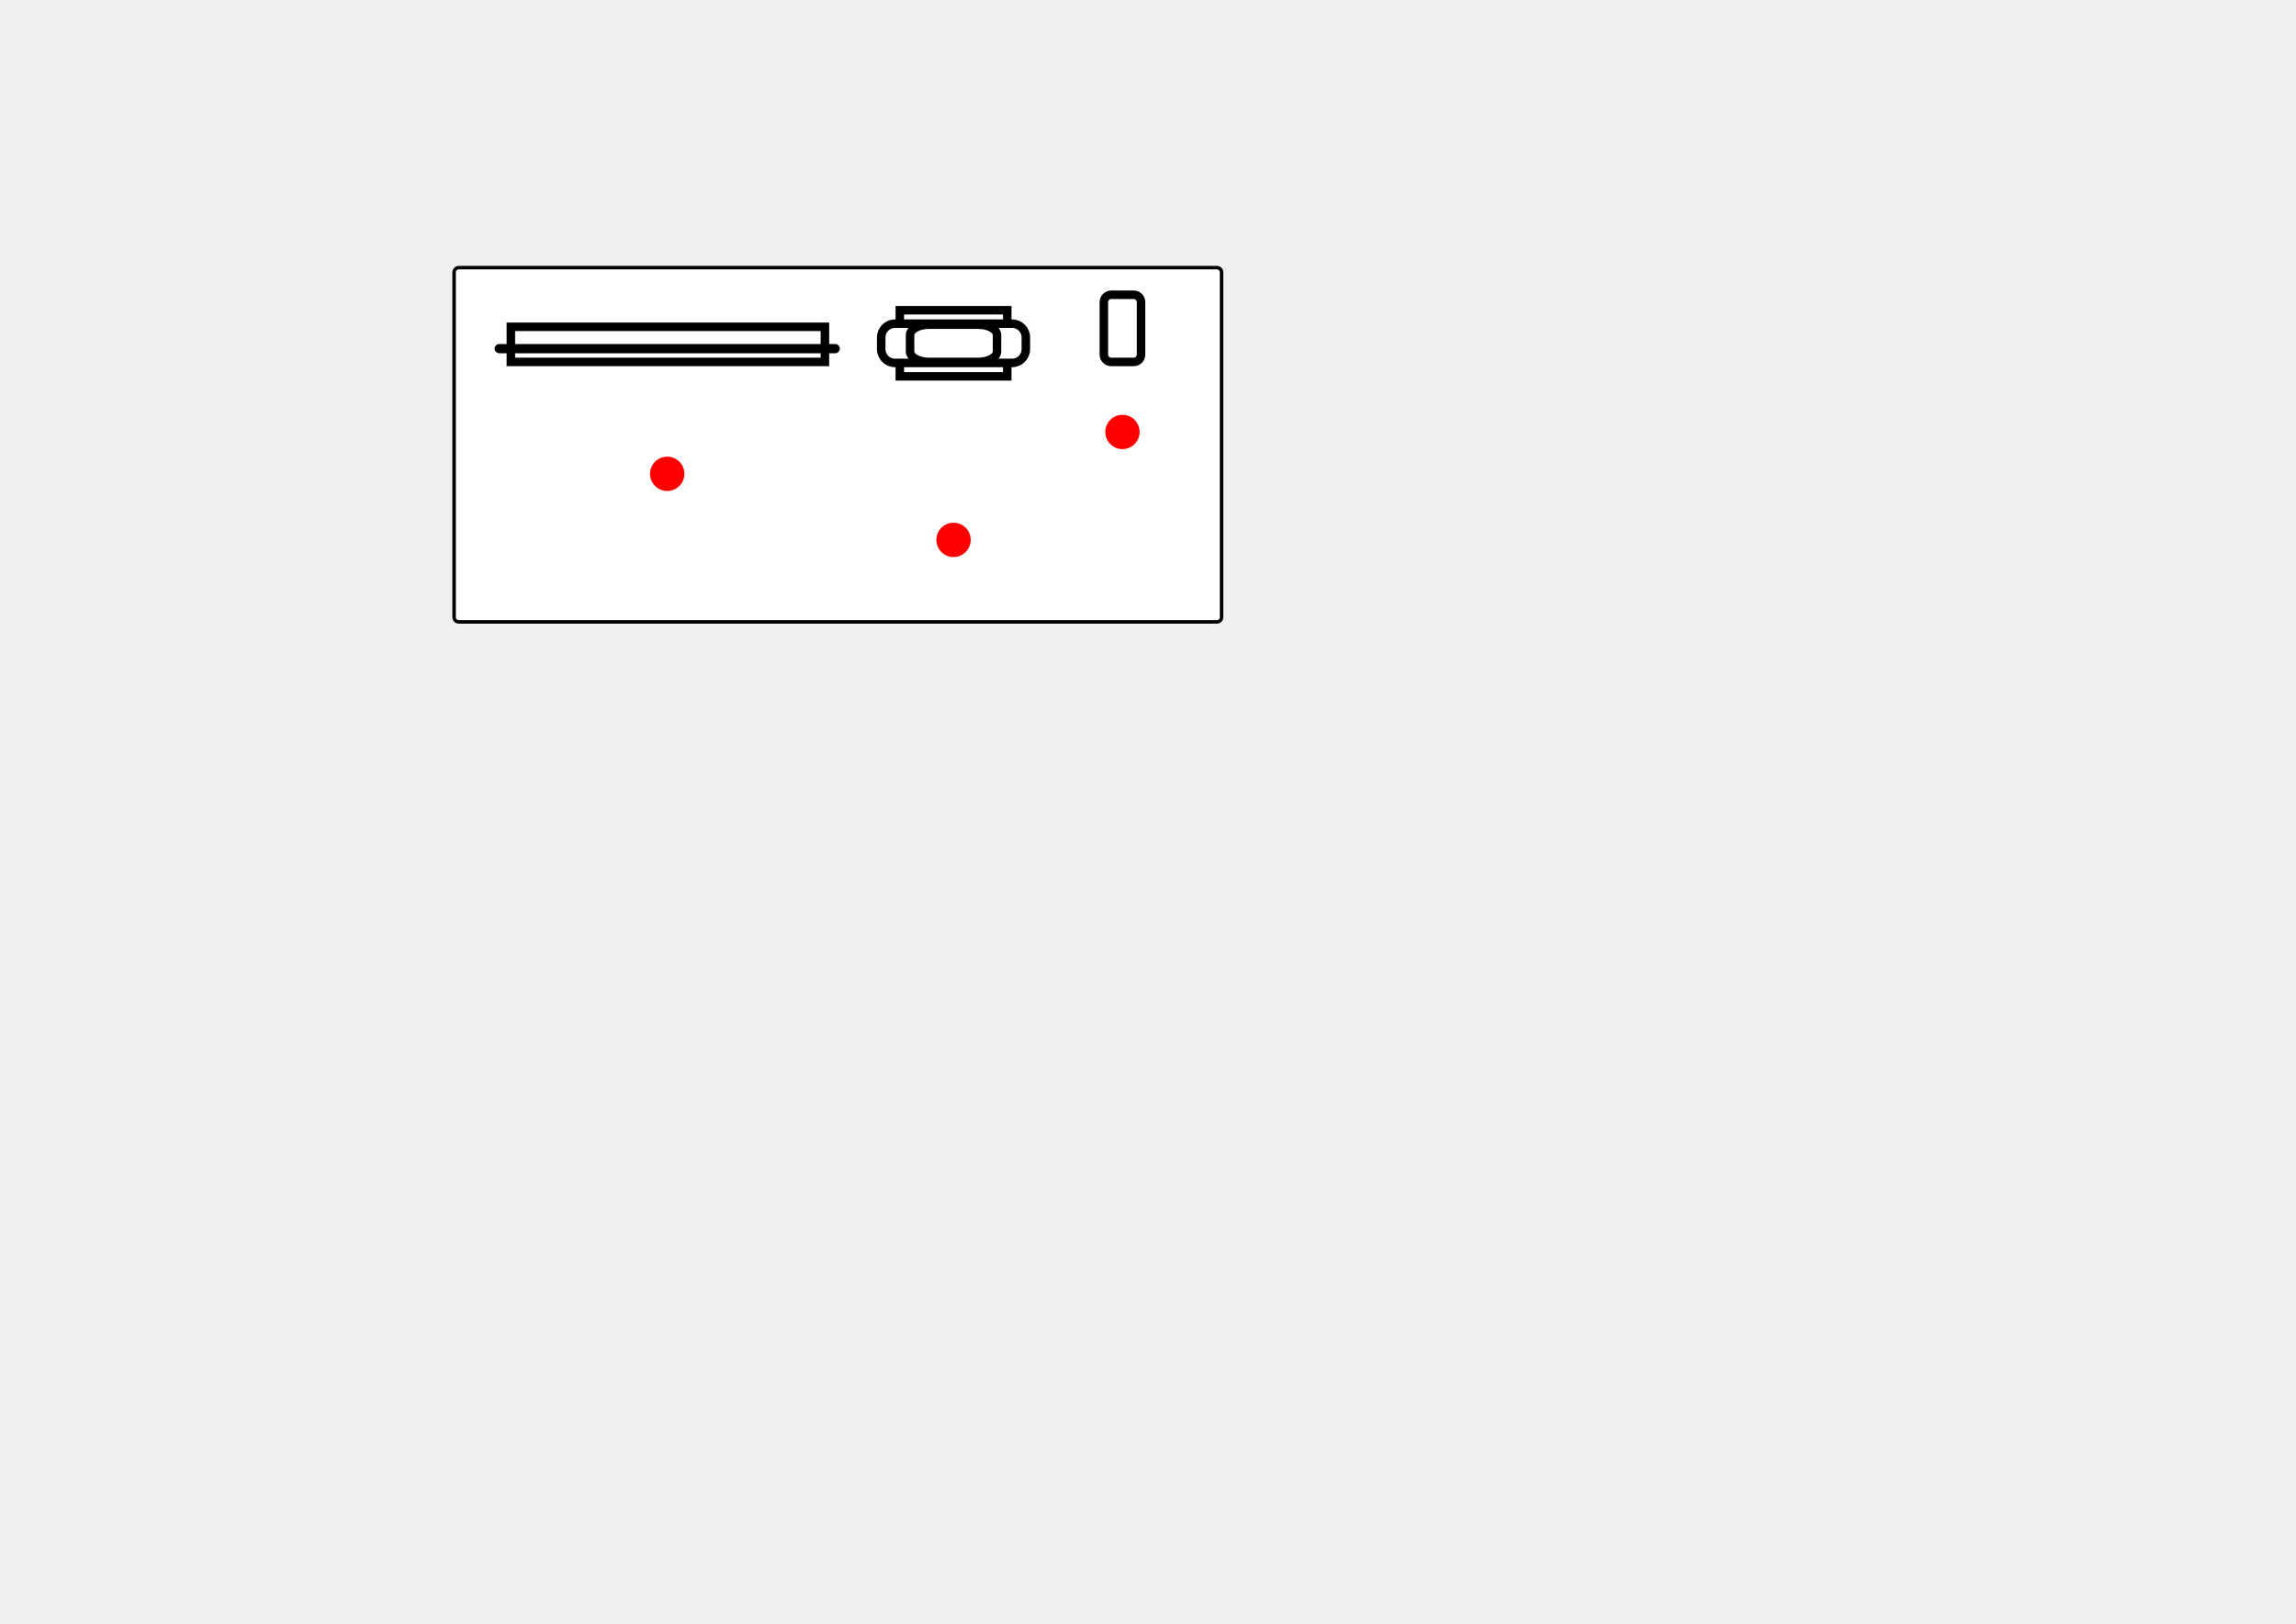
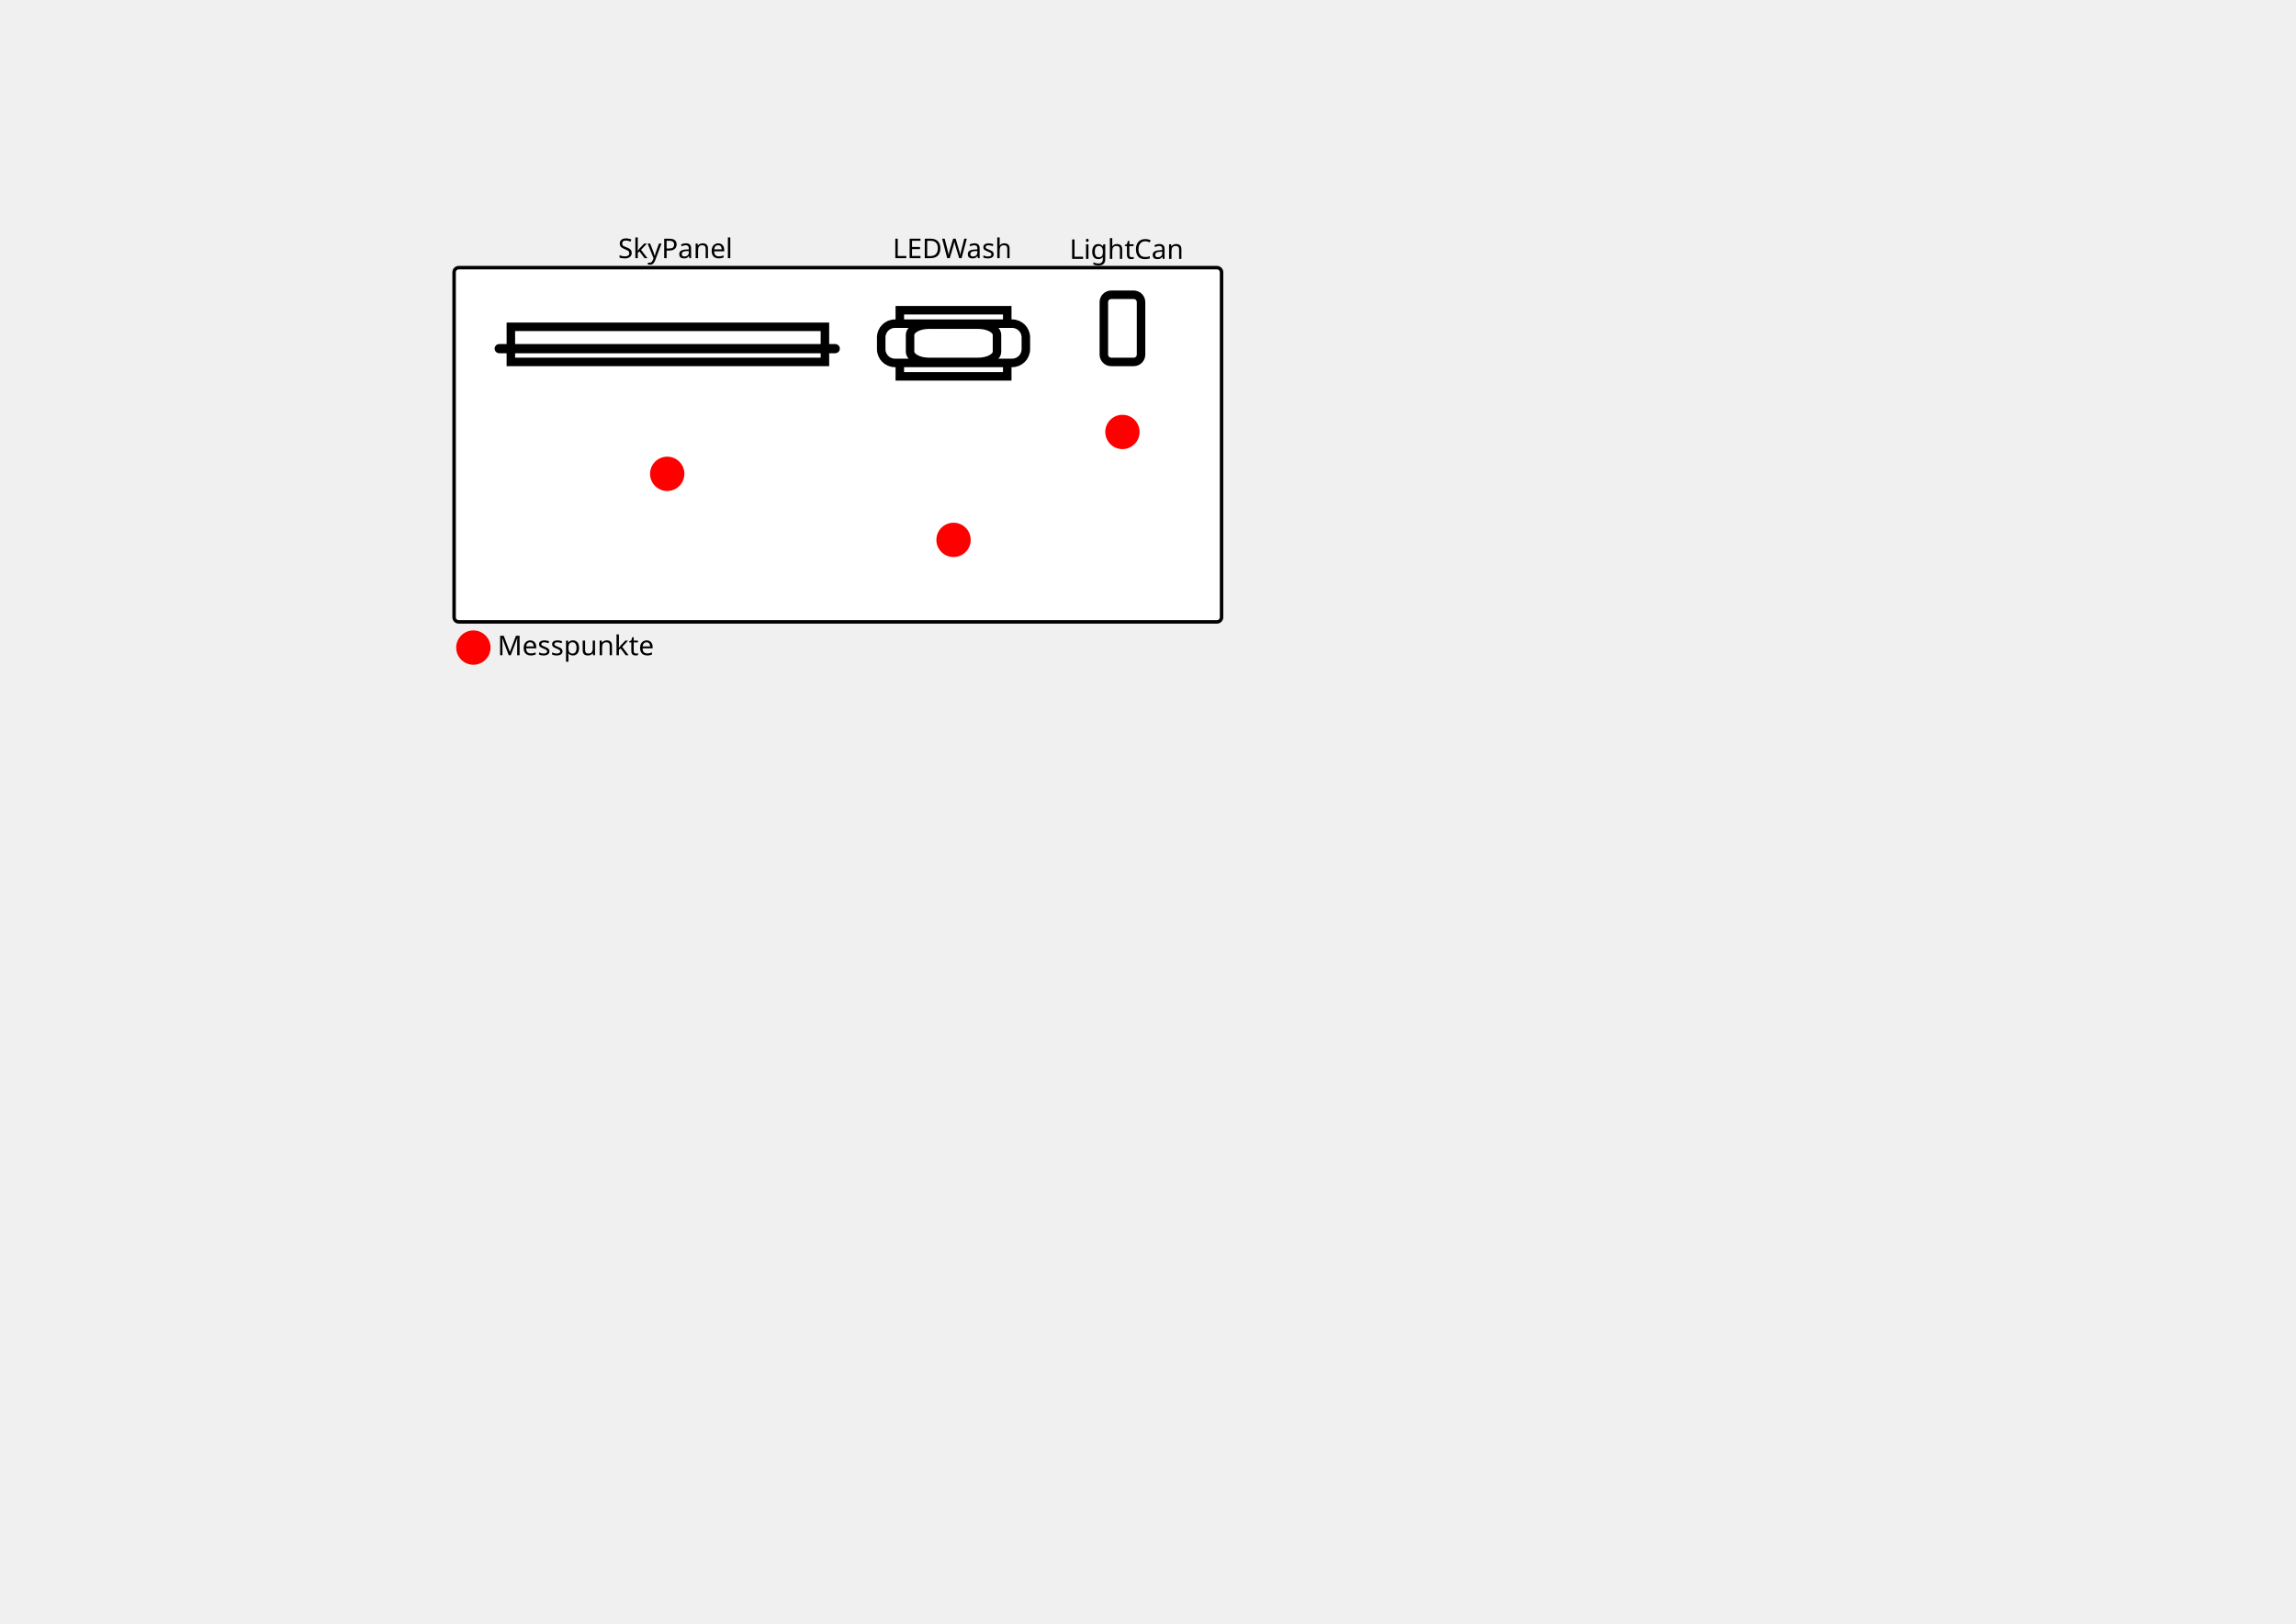
<svg xmlns="http://www.w3.org/2000/svg" width="297mm" height="210mm" viewBox="0 0 297 210" version="1.1" id="svg8">
  <defs id="defs2" />
  <g id="layer1" transform="translate(0,-87)">
    <rect style="fill:#ffffff;fill-opacity:1;stroke:#000000;stroke-width:0.449;stroke-linecap:butt;stroke-linejoin:miter;stroke-miterlimit:4;stroke-dasharray:none;stroke-opacity:1" id="rect4485" width="99.274" height="45.82" x="58.741" y="121.613" ry="0.603" />
    <rect style="fill:#ffffff;fill-opacity:1;stroke:#000000;stroke-width:1.1;stroke-linecap:butt;stroke-linejoin:miter;stroke-miterlimit:4;stroke-dasharray:none;stroke-opacity:1" id="rect4493" width="4.811" height="8.686" x="142.789" y="125.123" ry="0.951" />
    <g id="g4533" transform="translate(-0.2004521,1.446816)">
      <rect rx="0" ry="0" y="127.821" x="66.283" height="4.541" width="40.625" id="rect4487" style="fill:#ffffff;fill-opacity:1;stroke:#000000;stroke-width:1.1;stroke-linecap:butt;stroke-linejoin:miter;stroke-miterlimit:4;stroke-dasharray:none;stroke-opacity:1" />
      <rect ry="0.047" y="130.596" x="64.728" height="0.094" width="43.562" id="rect4495" style="fill:#ffffff;fill-opacity:1;stroke:#000000;stroke-width:1.1;stroke-linecap:butt;stroke-linejoin:miter;stroke-miterlimit:4;stroke-dasharray:none;stroke-opacity:1" />
    </g>
    <g id="g4538" transform="translate(0,0.3735588)">
      <rect y="126.749" x="116.396" height="8.553" width="13.898" id="rect4489" style="fill:#ffffff;fill-opacity:1;stroke:#000000;stroke-width:1.1;stroke-linecap:butt;stroke-linejoin:miter;stroke-miterlimit:4;stroke-dasharray:none;stroke-opacity:1" />
      <rect ry="1.777" y="128.487" x="113.99" height="5.078" width="18.709" id="rect4491" style="fill:#ffffff;fill-opacity:1;stroke:#000000;stroke-width:1.1;stroke-linecap:butt;stroke-linejoin:miter;stroke-miterlimit:4;stroke-dasharray:none;stroke-opacity:1" />
      <rect rx="2.433" ry="1.342" y="128.616" x="117.722" height="4.819" width="11.245" id="rect4497" style="fill:#ffffff;fill-opacity:1;stroke:#000000;stroke-width:1.1;stroke-linecap:butt;stroke-linejoin:miter;stroke-miterlimit:4;stroke-dasharray:none;stroke-opacity:1" />
    </g>
    <circle style="fill:#ff0000;fill-opacity:1;stroke:none;stroke-width:0.778;stroke-linecap:butt;stroke-linejoin:miter;stroke-miterlimit:4;stroke-dasharray:none;stroke-opacity:1" id="path4499" cx="145.194" cy="142.866" r="2.22" />
    <circle style="fill:#ff0000;fill-opacity:1;stroke:none;stroke-width:0.778;stroke-linecap:butt;stroke-linejoin:miter;stroke-miterlimit:4;stroke-dasharray:none;stroke-opacity:1" id="path4499-1" cx="123.345" cy="156.825" r="2.22" />
    <circle style="fill:#ff0000;fill-opacity:1;stroke:none;stroke-width:0.778;stroke-linecap:butt;stroke-linejoin:miter;stroke-miterlimit:4;stroke-dasharray:none;stroke-opacity:1" id="path4499-1-3" cx="86.309" cy="148.281" r="2.22" />
+     <text xml:space="preserve" style="font-style:normal;font-weight:normal;font-size:4.939px;line-height:1.25;font-family:sans-serif;letter-spacing:0px;word-spacing:0px;fill:#000000;fill-opacity:1;stroke:none;stroke-width:0.265" x="64.35" y="171.741" id="text4502">
+       <tspan id="tspan4500" x="64.35" y="171.741" style="font-size:3.528px;stroke-width:0.265">Messpunkte</tspan>
+     </text>
+     <circle style="fill:#ff0000;fill-opacity:1;stroke:none;stroke-width:0.778;stroke-linecap:butt;stroke-linejoin:miter;stroke-miterlimit:4;stroke-dasharray:none;stroke-opacity:1" id="path4499-1-3-1" cx="61.232" cy="170.756" r="2.22" />
+     <text xml:space="preserve" style="font-style:normal;font-weight:normal;font-size:4.939px;line-height:1.25;font-family:sans-serif;letter-spacing:0px;word-spacing:0px;fill:#000000;fill-opacity:1;stroke:none;stroke-width:0.265" x="79.952" y="120.391" id="text4521">
+       <tspan id="tspan4519" x="79.952" y="120.391" style="font-size:3.528px;stroke-width:0.265">SkyPanel</tspan>
+     </text>
+     <text xml:space="preserve" style="font-style:normal;font-weight:normal;font-size:4.939px;line-height:1.25;font-family:sans-serif;letter-spacing:0px;word-spacing:0px;fill:#000000;fill-opacity:1;stroke:none;stroke-width:0.265" x="115.472" y="120.391" id="text4525">
+       <tspan id="tspan4523" x="115.472" y="120.391" style="font-size:3.528px;stroke-width:0.265">LEDWash</tspan>
+     </text>
+     <text xml:space="preserve" style="font-style:normal;font-weight:normal;font-size:4.939px;line-height:1.25;font-family:sans-serif;letter-spacing:0px;word-spacing:0px;fill:#000000;fill-opacity:1;stroke:none;stroke-width:0.265" x="138.339" y="120.485" id="text4529">
+       <tspan id="tspan4527" x="138.339" y="120.485" style="font-size:3.528px;stroke-width:0.265">LightCan</tspan>
+     </text>
  </g>
</svg>
